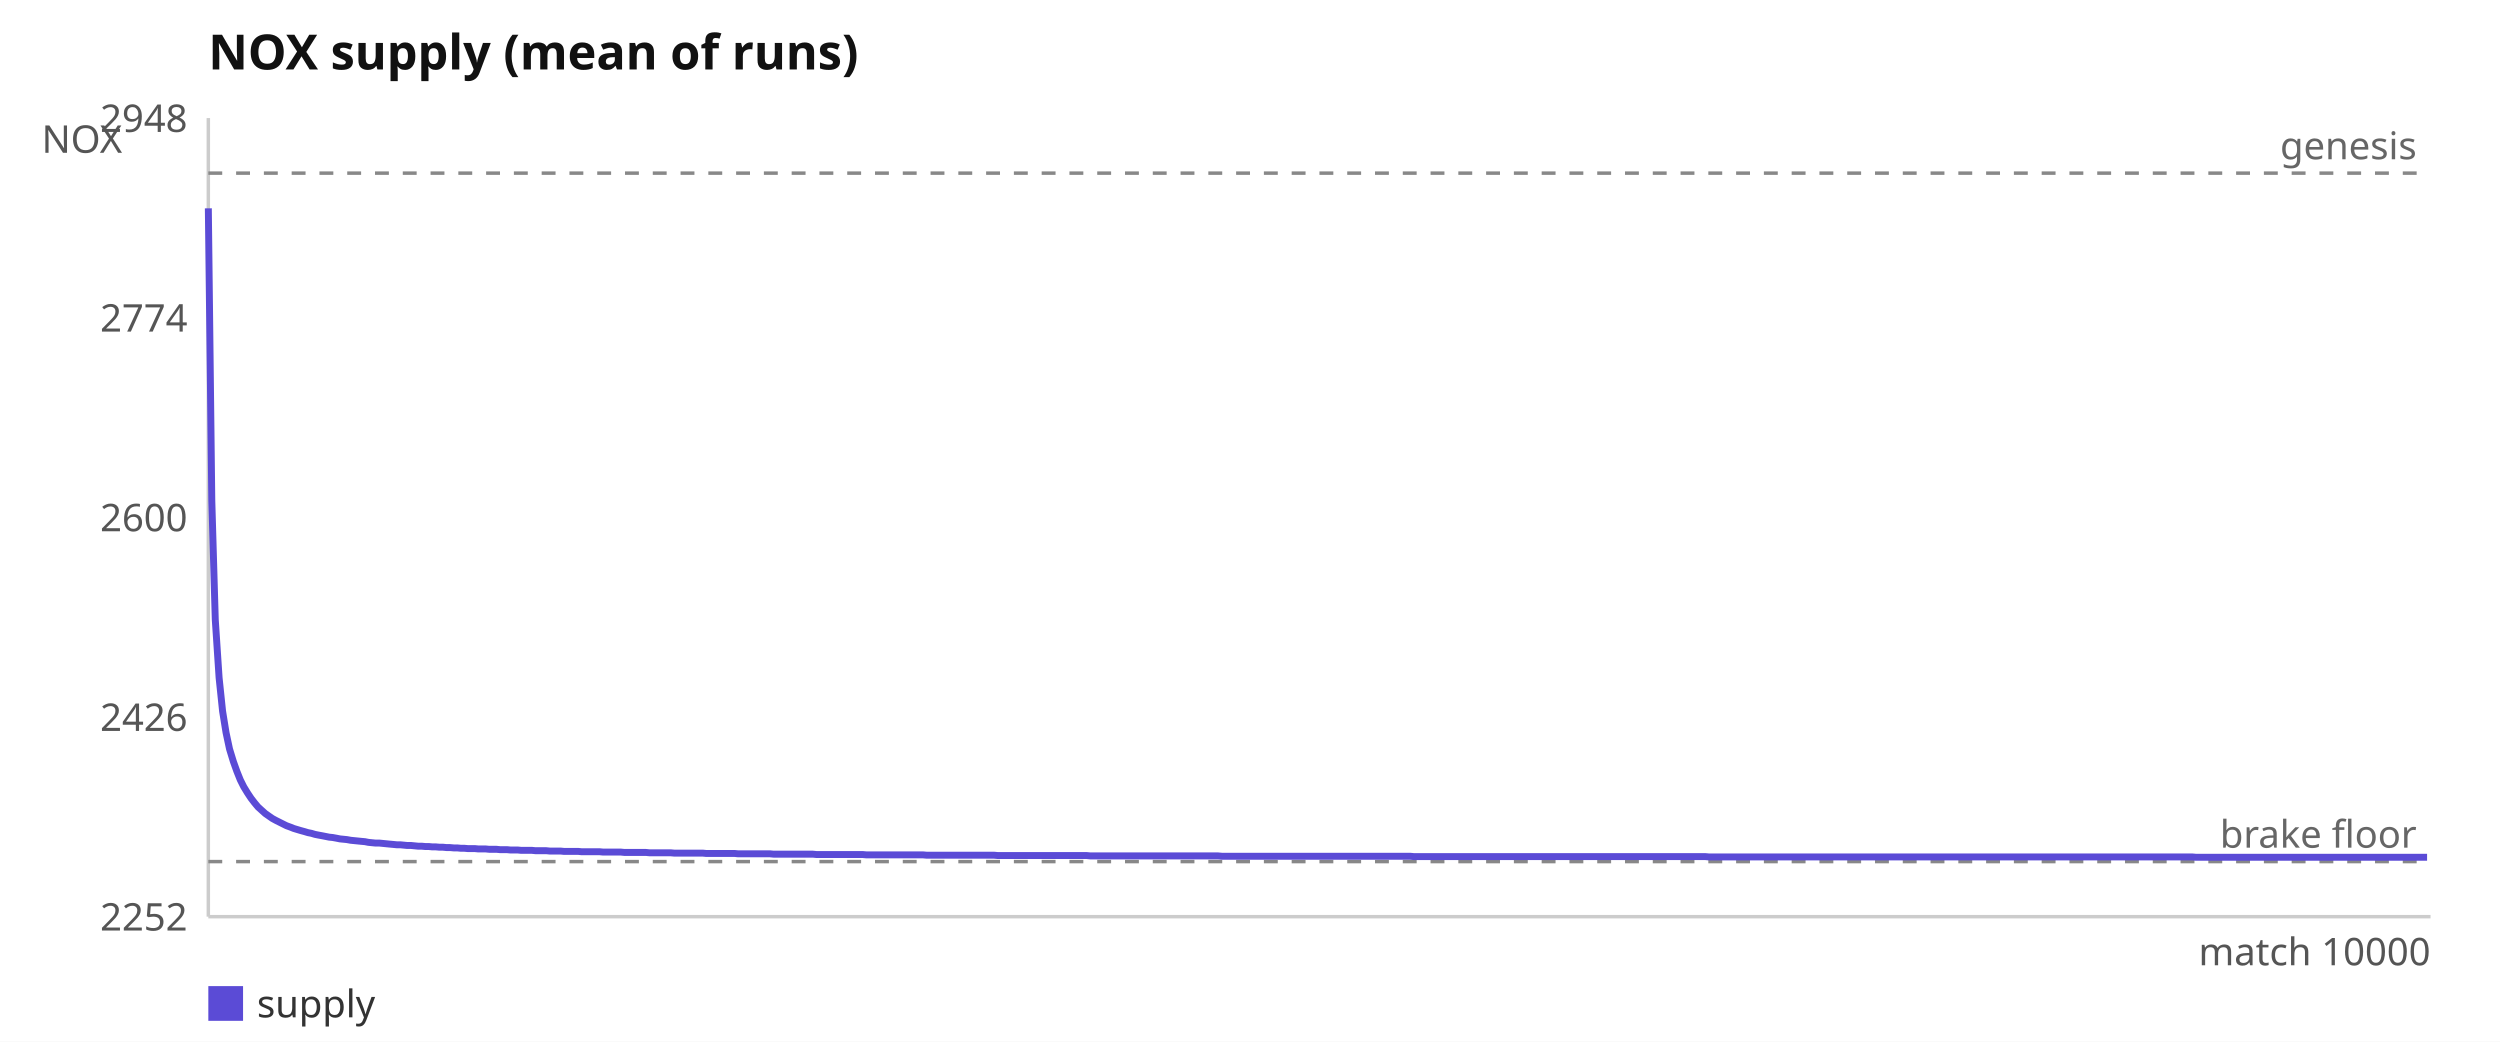
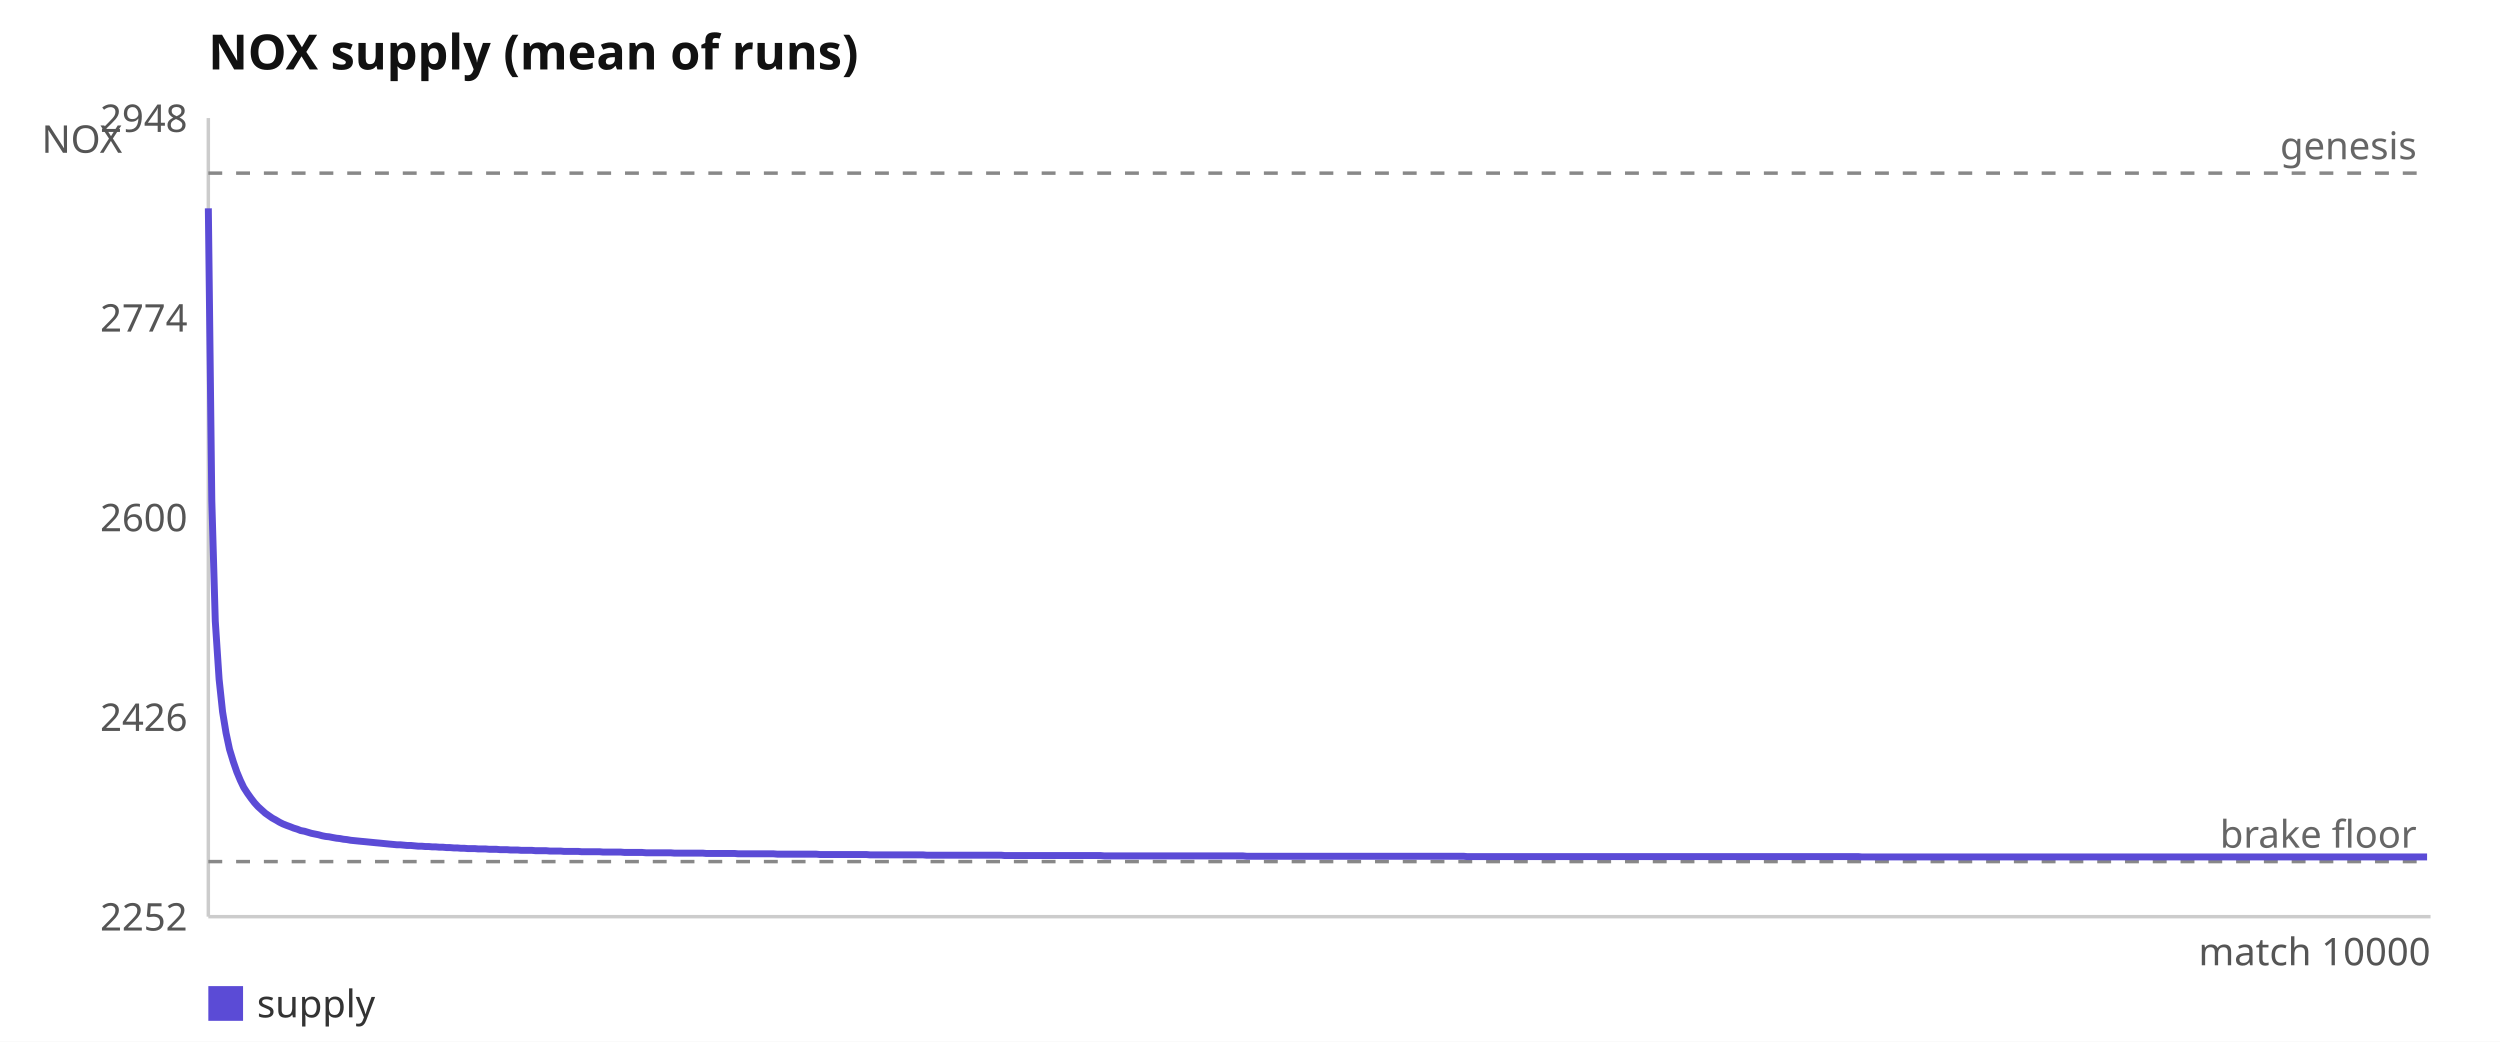
<svg xmlns="http://www.w3.org/2000/svg" viewBox="0 0 720 300" width="720" height="300" font-family="system-ui,sans-serif">
  <rect width="100%" height="100%" fill="#fff" />
  <text x="60" y="20" font-size="14" font-weight="600" fill="#111">NOX supply (mean of runs)</text>
  <text x="12" y="44" font-size="11" fill="#555">NOX</text>
  <line x1="60" x2="60" y1="34" y2="264" stroke="#ccc" />
  <line x1="60" x2="700" y1="264" y2="264" stroke="#ccc" />
  <text x="54" y="268" text-anchor="end" font-size="11" fill="#555">2252</text>
  <text x="54" y="210.5" text-anchor="end" font-size="11" fill="#555">2426</text>
  <text x="54" y="153" text-anchor="end" font-size="11" fill="#555">2600</text>
  <text x="54" y="95.5" text-anchor="end" font-size="11" fill="#555">2774</text>
  <text x="54" y="38" text-anchor="end" font-size="11" fill="#555">2948</text>
  <line x1="60" x2="700" y1="49.862" y2="49.862" stroke="#888" stroke-dasharray="4 4" />
  <text x="696" y="45.862" text-anchor="end" font-size="11" fill="#666">genesis</text>
  <line x1="60" x2="700" y1="248.138" y2="248.138" stroke="#888" stroke-dasharray="4 4" />
  <text x="696" y="244.138" text-anchor="end" font-size="11" fill="#666">brake floor</text>
-   <polyline fill="none" stroke="#5b4bd6" stroke-width="2" points="60.0,60.0 61.0,144.2 62.0,178.5 63.1,195.2 64.1,204.8 65.1,211.0 66.1,215.7 67.2,219.3 68.2,222.1 69.2,224.6 70.2,226.6 71.3,228.4 72.3,229.9 73.3,231.2 74.3,232.4 75.4,233.4 76.4,234.3 77.4,235.0 78.4,235.7 79.5,236.3 80.5,236.8 81.5,237.3 82.5,237.8 83.6,238.2 84.6,238.6 85.6,238.9 86.6,239.2 87.7,239.5 88.7,239.8 89.7,240.0 90.7,240.3 91.7,240.5 92.8,240.7 93.8,240.9 94.8,241.1 95.8,241.2 96.9,241.4 97.9,241.6 98.9,241.7 99.9,241.8 101.0,242.0 102.0,242.1 103.0,242.2 104.0,242.3 105.1,242.4 106.1,242.6 107.1,242.7 108.1,242.8 109.2,242.8 110.2,242.9 111.2,243.0 112.2,243.1 113.3,243.2 114.3,243.3 115.3,243.3 116.3,243.4 117.3,243.5 118.4,243.5 119.4,243.6 120.4,243.7 121.4,243.7 122.5,243.8 123.5,243.8 124.5,243.9 125.5,243.9 126.6,244.0 127.6,244.0 128.6,244.1 129.6,244.1 130.7,244.2 131.7,244.2 132.7,244.3 133.7,244.3 134.8,244.4 135.8,244.4 136.8,244.4 137.8,244.5 138.9,244.5 139.9,244.5 140.9,244.6 141.9,244.6 143.0,244.6 144.0,244.7 145.0,244.7 146.0,244.7 147.0,244.8 148.1,244.8 149.1,244.8 150.1,244.9 151.1,244.9 152.2,244.9 153.2,244.9 154.2,245.0 155.2,245.0 156.3,245.0 157.3,245.0 158.3,245.1 159.3,245.1 160.4,245.1 161.4,245.1 162.4,245.2 163.4,245.2 164.5,245.2 165.5,245.2 166.5,245.2 167.5,245.3 168.6,245.3 169.6,245.3 170.6,245.3 171.6,245.3 172.7,245.3 173.7,245.4 174.7,245.4 175.7,245.4 176.7,245.4 177.8,245.4 178.8,245.4 179.8,245.5 180.8,245.5 181.9,245.5 182.9,245.5 183.9,245.5 184.9,245.5 186.0,245.5 187.0,245.6 188.0,245.6 189.0,245.6 190.1,245.6 191.1,245.6 192.1,245.6 193.1,245.6 194.2,245.7 195.2,245.7 196.2,245.7 197.2,245.7 198.3,245.7 199.3,245.7 200.3,245.7 201.3,245.7 202.4,245.7 203.4,245.8 204.4,245.8 205.4,245.8 206.4,245.8 207.5,245.8 208.5,245.8 209.5,245.8 210.5,245.8 211.6,245.8 212.6,245.9 213.6,245.9 214.6,245.9 215.7,245.9 216.7,245.9 217.7,245.9 218.7,245.9 219.8,245.9 220.8,245.9 221.8,245.9 222.8,246.0 223.9,246.0 224.9,246.0 225.9,246.0 226.9,246.0 228.0,246.0 229.0,246.0 230.0,246.0 231.0,246.0 232.0,246.0 233.1,246.0 234.1,246.0 235.1,246.1 236.1,246.1 237.2,246.1 238.2,246.1 239.2,246.1 240.2,246.1 241.3,246.1 242.3,246.1 243.3,246.1 244.3,246.1 245.4,246.1 246.4,246.1 247.4,246.1 248.4,246.1 249.5,246.2 250.5,246.2 251.5,246.2 252.5,246.2 253.6,246.2 254.6,246.2 255.6,246.2 256.6,246.2 257.7,246.2 258.7,246.2 259.7,246.2 260.7,246.2 261.7,246.2 262.8,246.2 263.8,246.2 264.8,246.2 265.8,246.2 266.9,246.3 267.9,246.3 268.9,246.3 269.9,246.3 271.0,246.3 272.0,246.3 273.0,246.3 274.0,246.3 275.1,246.3 276.1,246.3 277.1,246.3 278.1,246.3 279.2,246.3 280.2,246.3 281.2,246.3 282.2,246.3 283.3,246.3 284.3,246.3 285.3,246.3 286.3,246.3 287.4,246.4 288.4,246.4 289.4,246.4 290.4,246.4 291.4,246.4 292.5,246.4 293.5,246.4 294.5,246.4 295.5,246.4 296.6,246.4 297.6,246.4 298.6,246.4 299.6,246.4 300.7,246.4 301.7,246.4 302.7,246.4 303.7,246.4 304.8,246.4 305.8,246.4 306.8,246.4 307.8,246.4 308.9,246.4 309.9,246.4 310.9,246.4 311.9,246.4 313.0,246.4 314.0,246.5 315.0,246.5 316.0,246.5 317.0,246.5 318.1,246.5 319.1,246.5 320.1,246.5 321.1,246.5 322.2,246.5 323.2,246.5 324.2,246.5 325.2,246.5 326.3,246.5 327.3,246.5 328.3,246.5 329.3,246.5 330.4,246.5 331.4,246.5 332.4,246.5 333.4,246.5 334.5,246.5 335.5,246.5 336.5,246.5 337.5,246.5 338.6,246.5 339.6,246.5 340.6,246.5 341.6,246.5 342.7,246.5 343.7,246.5 344.7,246.5 345.7,246.5 346.7,246.5 347.8,246.5 348.8,246.5 349.8,246.5 350.8,246.5 351.9,246.6 352.9,246.6 353.9,246.6 354.9,246.6 356.0,246.6 357.0,246.6 358.0,246.6 359.0,246.6 360.1,246.6 361.1,246.6 362.1,246.6 363.1,246.6 364.2,246.6 365.2,246.6 366.2,246.6 367.2,246.6 368.3,246.6 369.3,246.6 370.3,246.6 371.3,246.6 372.4,246.6 373.4,246.6 374.4,246.6 375.4,246.6 376.4,246.6 377.5,246.6 378.5,246.6 379.5,246.6 380.5,246.6 381.6,246.6 382.6,246.6 383.6,246.6 384.6,246.6 385.7,246.6 386.7,246.6 387.7,246.6 388.7,246.6 389.8,246.6 390.8,246.6 391.8,246.6 392.8,246.6 393.9,246.6 394.9,246.6 395.9,246.6 396.9,246.6 398.0,246.6 399.0,246.6 400.0,246.6 401.0,246.6 402.1,246.6 403.1,246.6 404.1,246.6 405.1,246.6 406.1,246.6 407.2,246.7 408.2,246.7 409.2,246.7 410.2,246.7 411.3,246.7 412.3,246.7 413.3,246.7 414.3,246.7 415.4,246.7 416.4,246.7 417.4,246.7 418.4,246.7 419.5,246.7 420.5,246.7 421.5,246.7 422.5,246.7 423.6,246.7 424.6,246.7 425.6,246.7 426.6,246.7 427.7,246.7 428.7,246.7 429.7,246.7 430.7,246.7 431.7,246.7 432.8,246.7 433.8,246.7 434.8,246.7 435.8,246.7 436.9,246.7 437.9,246.7 438.9,246.7 439.9,246.7 441.0,246.7 442.0,246.7 443.0,246.7 444.0,246.7 445.1,246.7 446.1,246.7 447.1,246.7 448.1,246.7 449.2,246.7 450.2,246.7 451.2,246.7 452.2,246.7 453.3,246.7 454.3,246.7 455.3,246.7 456.3,246.7 457.4,246.7 458.4,246.7 459.4,246.7 460.4,246.7 461.4,246.7 462.5,246.7 463.5,246.7 464.5,246.7 465.5,246.7 466.6,246.7 467.6,246.7 468.6,246.7 469.6,246.7 470.7,246.7 471.7,246.7 472.7,246.7 473.7,246.7 474.8,246.7 475.8,246.7 476.8,246.7 477.8,246.7 478.9,246.7 479.9,246.7 480.9,246.7 481.9,246.7 483.0,246.7 484.0,246.7 485.0,246.7 486.0,246.7 487.1,246.7 488.1,246.7 489.1,246.7 490.1,246.7 491.1,246.7 492.2,246.8 493.2,246.8 494.2,246.8 495.2,246.8 496.3,246.8 497.3,246.8 498.3,246.8 499.3,246.8 500.4,246.8 501.4,246.8 502.4,246.8 503.4,246.8 504.5,246.8 505.5,246.8 506.5,246.8 507.5,246.8 508.6,246.8 509.6,246.8 510.6,246.8 511.6,246.8 512.7,246.8 513.7,246.8 514.7,246.8 515.7,246.8 516.7,246.8 517.8,246.8 518.8,246.8 519.8,246.8 520.8,246.8 521.9,246.8 522.9,246.8 523.9,246.8 524.9,246.8 526.0,246.8 527.0,246.8 528.0,246.8 529.0,246.8 530.1,246.8 531.1,246.8 532.1,246.8 533.1,246.8 534.2,246.8 535.2,246.8 536.2,246.8 537.2,246.8 538.3,246.8 539.3,246.8 540.3,246.8 541.3,246.8 542.4,246.8 543.4,246.8 544.4,246.8 545.4,246.8 546.4,246.8 547.5,246.8 548.5,246.8 549.5,246.8 550.5,246.8 551.6,246.8 552.6,246.8 553.6,246.8 554.6,246.8 555.7,246.8 556.7,246.8 557.7,246.8 558.7,246.8 559.8,246.8 560.8,246.8 561.8,246.8 562.8,246.8 563.9,246.8 564.9,246.8 565.9,246.8 566.9,246.8 568.0,246.8 569.0,246.8 570.0,246.8 571.0,246.8 572.1,246.8 573.1,246.8 574.1,246.8 575.1,246.8 576.1,246.8 577.2,246.8 578.2,246.8 579.2,246.8 580.2,246.8 581.3,246.8 582.3,246.8 583.3,246.8 584.3,246.8 585.4,246.8 586.4,246.8 587.4,246.8 588.4,246.8 589.5,246.8 590.5,246.8 591.5,246.8 592.5,246.8 593.6,246.8 594.6,246.8 595.6,246.8 596.6,246.8 597.7,246.8 598.7,246.8 599.7,246.8 600.7,246.8 601.8,246.8 602.8,246.8 603.8,246.8 604.8,246.8 605.8,246.8 606.9,246.8 607.9,246.8 608.9,246.8 609.9,246.8 611.0,246.8 612.0,246.8 613.0,246.8 614.0,246.8 615.1,246.8 616.1,246.8 617.1,246.8 618.1,246.8 619.2,246.8 620.2,246.8 621.2,246.8 622.2,246.8 623.3,246.8 624.3,246.8 625.3,246.8 626.3,246.8 627.4,246.8 628.4,246.8 629.4,246.8 630.4,246.8 631.4,246.8 632.5,246.9 633.5,246.9 634.5,246.9 635.5,246.9 636.6,246.9 637.6,246.9 638.6,246.9 639.6,246.9 640.7,246.9 641.7,246.9 642.7,246.9 643.7,246.9 644.8,246.9 645.8,246.9 646.8,246.9 647.8,246.9 648.9,246.9 649.9,246.9 650.9,246.9 651.9,246.9 653.0,246.9 654.0,246.9 655.0,246.9 656.0,246.9 657.1,246.9 658.1,246.9 659.1,246.9 660.1,246.9 661.1,246.9 662.2,246.9 663.2,246.9 664.2,246.9 665.2,246.9 666.3,246.9 667.3,246.9 668.3,246.9 669.3,246.9 670.4,246.9 671.4,246.9 672.4,246.9 673.4,246.9 674.5,246.9 675.5,246.9 676.5,246.9 677.5,246.9 678.6,246.9 679.6,246.9 680.6,246.9 681.6,246.9 682.7,246.9 683.7,246.9 684.7,246.9 685.7,246.9 686.8,246.9 687.8,246.9 688.8,246.9 689.8,246.9 690.8,246.9 691.9,246.9 692.9,246.9 693.9,246.9 694.9,246.9 696.0,246.9 697.0,246.9 698.0,246.9 699.0,246.9" />
+   <polyline fill="none" stroke="#5b4bd6" stroke-width="2" points="60.0,60.0 61.0,144.2 62.0,178.9 63.1,195.6 64.1,205.0 65.1,211.1 66.1,215.8 67.2,219.4 68.2,222.3 69.2,224.7 70.2,226.8 71.3,228.5 72.3,229.9 73.3,231.2 74.3,232.3 75.4,233.3 76.4,234.2 77.4,234.9 78.4,235.6 79.5,236.2 80.5,236.8 81.5,237.3 82.5,237.7 83.6,238.1 84.6,238.5 85.6,238.8 86.6,239.2 87.7,239.4 88.7,239.7 89.7,240.0 90.7,240.2 91.7,240.4 92.8,240.7 93.8,240.9 94.8,241.0 95.8,241.2 96.9,241.4 97.9,241.5 98.9,241.7 99.9,241.8 101.0,242.0 102.0,242.1 103.0,242.2 104.0,242.3 105.1,242.4 106.1,242.5 107.1,242.6 108.1,242.7 109.2,242.8 110.2,242.9 111.2,243.0 112.2,243.1 113.3,243.2 114.3,243.3 115.3,243.3 116.3,243.4 117.3,243.5 118.4,243.5 119.4,243.6 120.4,243.7 121.4,243.7 122.5,243.8 123.5,243.8 124.5,243.9 125.5,243.9 126.6,244.0 127.6,244.0 128.6,244.1 129.6,244.1 130.7,244.2 131.7,244.2 132.7,244.3 133.7,244.3 134.8,244.4 135.8,244.4 136.8,244.4 137.8,244.5 138.9,244.5 139.9,244.5 140.9,244.6 141.9,244.6 143.0,244.6 144.0,244.7 145.0,244.7 146.0,244.7 147.0,244.8 148.1,244.8 149.1,244.8 150.1,244.9 151.1,244.9 152.2,244.9 153.2,244.9 154.2,245.0 155.2,245.0 156.3,245.0 157.3,245.0 158.3,245.1 159.3,245.1 160.4,245.1 161.4,245.1 162.4,245.2 163.4,245.2 164.5,245.2 165.5,245.2 166.5,245.2 167.5,245.3 168.6,245.3 169.6,245.3 170.6,245.3 171.6,245.3 172.7,245.3 173.7,245.4 174.7,245.4 175.7,245.4 176.7,245.4 177.8,245.4 178.8,245.4 179.8,245.5 180.8,245.5 181.9,245.5 182.9,245.5 183.9,245.5 184.9,245.5 186.0,245.6 187.0,245.6 188.0,245.6 189.0,245.6 190.1,245.6 191.1,245.6 192.1,245.6 193.1,245.6 194.2,245.7 195.2,245.7 196.2,245.7 197.2,245.7 198.3,245.7 199.3,245.7 200.3,245.7 201.3,245.7 202.4,245.7 203.4,245.8 204.4,245.8 205.4,245.8 206.4,245.8 207.5,245.8 208.5,245.8 209.5,245.8 210.5,245.8 211.6,245.8 212.6,245.9 213.6,245.9 214.6,245.9 215.7,245.9 216.7,245.9 217.7,245.9 218.7,245.9 219.8,245.9 220.8,245.9 221.8,245.9 222.8,245.9 223.9,246.0 224.9,246.0 225.9,246.0 226.9,246.0 228.0,246.0 229.0,246.0 230.0,246.0 231.0,246.0 232.0,246.0 233.1,246.0 234.1,246.0 235.1,246.0 236.1,246.1 237.2,246.1 238.2,246.1 239.2,246.1 240.2,246.1 241.3,246.1 242.3,246.1 243.3,246.1 244.3,246.1 245.4,246.1 246.4,246.1 247.4,246.1 248.4,246.1 249.5,246.1 250.5,246.2 251.5,246.2 252.5,246.2 253.6,246.2 254.6,246.2 255.6,246.2 256.6,246.2 257.7,246.2 258.7,246.2 259.7,246.2 260.7,246.2 261.7,246.2 262.8,246.2 263.8,246.2 264.8,246.2 265.8,246.2 266.9,246.3 267.9,246.3 268.9,246.3 269.9,246.3 271.0,246.3 272.0,246.3 273.0,246.3 274.0,246.3 275.1,246.3 276.1,246.3 277.1,246.3 278.1,246.3 279.2,246.3 280.2,246.3 281.2,246.3 282.2,246.3 283.3,246.3 284.3,246.3 285.3,246.3 286.3,246.3 287.4,246.3 288.4,246.3 289.4,246.4 290.4,246.4 291.4,246.4 292.5,246.4 293.5,246.4 294.5,246.4 295.5,246.4 296.6,246.4 297.6,246.4 298.6,246.4 299.6,246.4 300.7,246.4 301.7,246.4 302.7,246.4 303.7,246.4 304.8,246.4 305.8,246.4 306.8,246.4 307.8,246.4 308.9,246.4 309.9,246.4 310.9,246.4 311.9,246.4 313.0,246.4 314.0,246.4 315.0,246.4 316.0,246.4 317.0,246.4 318.1,246.5 319.1,246.5 320.1,246.5 321.1,246.5 322.2,246.5 323.2,246.5 324.2,246.5 325.2,246.5 326.3,246.5 327.3,246.5 328.3,246.5 329.3,246.5 330.4,246.5 331.4,246.5 332.4,246.5 333.4,246.5 334.5,246.5 335.5,246.5 336.5,246.5 337.5,246.5 338.6,246.5 339.6,246.5 340.6,246.5 341.6,246.5 342.7,246.5 343.7,246.5 344.7,246.5 345.7,246.5 346.7,246.5 347.8,246.5 348.8,246.5 349.8,246.5 350.8,246.5 351.9,246.5 352.9,246.5 353.9,246.5 354.9,246.5 356.0,246.5 357.0,246.5 358.0,246.5 359.0,246.6 360.1,246.6 361.1,246.6 362.1,246.6 363.1,246.6 364.2,246.6 365.2,246.6 366.2,246.6 367.2,246.6 368.3,246.6 369.3,246.6 370.3,246.6 371.3,246.6 372.4,246.6 373.4,246.6 374.4,246.6 375.4,246.6 376.4,246.6 377.5,246.6 378.5,246.6 379.5,246.6 380.5,246.6 381.6,246.6 382.6,246.6 383.6,246.6 384.6,246.6 385.7,246.6 386.7,246.6 387.7,246.6 388.7,246.6 389.8,246.6 390.8,246.6 391.8,246.6 392.8,246.6 393.9,246.6 394.9,246.6 395.9,246.6 396.9,246.6 398.0,246.6 399.0,246.6 400.0,246.6 401.0,246.6 402.1,246.6 403.1,246.6 404.1,246.6 405.1,246.6 406.1,246.6 407.2,246.6 408.2,246.6 409.2,246.6 410.2,246.6 411.3,246.6 412.3,246.6 413.3,246.6 414.3,246.6 415.4,246.6 416.4,246.6 417.4,246.6 418.4,246.6 419.5,246.6 420.5,246.6 421.5,246.6 422.5,246.7 423.6,246.7 424.6,246.7 425.6,246.7 426.6,246.7 427.7,246.7 428.7,246.7 429.7,246.7 430.7,246.7 431.7,246.7 432.8,246.7 433.8,246.7 434.8,246.7 435.8,246.7 436.9,246.7 437.9,246.7 438.9,246.7 439.9,246.7 441.0,246.7 442.0,246.7 443.0,246.7 444.0,246.7 445.1,246.7 446.1,246.7 447.1,246.7 448.1,246.7 449.2,246.7 450.2,246.7 451.2,246.7 452.2,246.7 453.3,246.7 454.3,246.7 455.3,246.7 456.3,246.7 457.4,246.7 458.4,246.7 459.4,246.7 460.4,246.7 461.4,246.7 462.5,246.7 463.5,246.7 464.5,246.7 465.5,246.7 466.6,246.7 467.6,246.7 468.6,246.7 469.6,246.7 470.7,246.7 471.7,246.7 472.7,246.7 473.7,246.7 474.8,246.7 475.8,246.7 476.8,246.7 477.8,246.7 478.9,246.7 479.9,246.7 480.9,246.7 481.9,246.7 483.0,246.7 484.0,246.7 485.0,246.7 486.0,246.7 487.1,246.7 488.1,246.7 489.1,246.7 490.1,246.7 491.1,246.7 492.2,246.7 493.2,246.7 494.2,246.7 495.2,246.7 496.3,246.7 497.3,246.7 498.3,246.7 499.3,246.7 500.4,246.7 501.4,246.7 502.4,246.7 503.4,246.7 504.5,246.7 505.5,246.7 506.5,246.7 507.5,246.7 508.6,246.7 509.6,246.7 510.6,246.7 511.6,246.7 512.7,246.7 513.7,246.7 514.7,246.7 515.7,246.7 516.7,246.7 517.8,246.7 518.8,246.7 519.8,246.7 520.8,246.7 521.9,246.7 522.9,246.7 523.9,246.7 524.9,246.7 526.0,246.7 527.0,246.7 528.0,246.7 529.0,246.7 530.1,246.7 531.1,246.7 532.1,246.7 533.1,246.7 534.2,246.7 535.2,246.7 536.2,246.8 537.2,246.8 538.3,246.8 539.3,246.8 540.3,246.8 541.3,246.8 542.4,246.8 543.4,246.8 544.4,246.8 545.4,246.8 546.4,246.8 547.5,246.8 548.5,246.8 549.5,246.8 550.5,246.8 551.6,246.8 552.6,246.8 553.6,246.8 554.6,246.8 555.7,246.8 556.7,246.8 557.7,246.8 558.7,246.8 559.8,246.8 560.8,246.8 561.8,246.8 562.8,246.8 563.9,246.8 564.9,246.8 565.9,246.8 566.9,246.8 568.0,246.8 569.0,246.8 570.0,246.8 571.0,246.8 572.1,246.8 573.1,246.8 574.1,246.8 575.1,246.8 576.1,246.8 577.2,246.8 578.2,246.8 579.2,246.8 580.2,246.8 581.3,246.8 582.3,246.8 583.3,246.8 584.3,246.8 585.4,246.8 586.4,246.8 587.4,246.8 588.4,246.8 589.5,246.8 590.5,246.8 591.5,246.8 592.5,246.8 593.6,246.8 594.6,246.8 595.6,246.8 596.6,246.8 597.7,246.8 598.7,246.8 599.7,246.8 600.7,246.8 601.8,246.8 602.8,246.8 603.8,246.8 604.8,246.8 605.8,246.8 606.9,246.8 607.9,246.8 608.9,246.8 609.9,246.8 611.0,246.8 612.0,246.8 613.0,246.8 614.0,246.8 615.1,246.8 616.1,246.8 617.1,246.8 618.1,246.8 619.2,246.8 620.2,246.8 621.2,246.8 622.2,246.8 623.3,246.8 624.3,246.8 625.3,246.8 626.3,246.8 627.4,246.8 628.4,246.8 629.4,246.8 630.4,246.8 631.4,246.8 632.5,246.8 633.5,246.8 634.5,246.8 635.5,246.8 636.6,246.8 637.6,246.8 638.6,246.8 639.6,246.8 640.7,246.8 641.7,246.8 642.7,246.8 643.7,246.8 644.8,246.8 645.8,246.8 646.8,246.8 647.8,246.8 648.9,246.8 649.9,246.8 650.9,246.8 651.9,246.8 653.0,246.8 654.0,246.8 655.0,246.8 656.0,246.8 657.1,246.8 658.1,246.8 659.1,246.8 660.1,246.8 661.1,246.8 662.2,246.8 663.2,246.8 664.2,246.8 665.2,246.8 666.3,246.8 667.3,246.8 668.3,246.8 669.3,246.8 670.4,246.8 671.4,246.8 672.4,246.8 673.4,246.8 674.5,246.8 675.5,246.8 676.5,246.8 677.5,246.8 678.6,246.8 679.6,246.8 680.6,246.8 681.6,246.8 682.7,246.8 683.7,246.8 684.7,246.8 685.7,246.8 686.8,246.8 687.8,246.8 688.8,246.8 689.8,246.8 690.8,246.8 691.9,246.8 692.9,246.8 693.9,246.8 694.9,246.8 696.0,246.8 697.0,246.8 698.0,246.8 699.0,246.8" />
  <rect x="60" y="284" width="10" height="10" fill="#5b4bd6" />
  <text x="74" y="293" font-size="11" fill="#333">supply</text>
  <text x="700" y="278" text-anchor="end" font-size="11" fill="#555">match 10000</text>
</svg>
